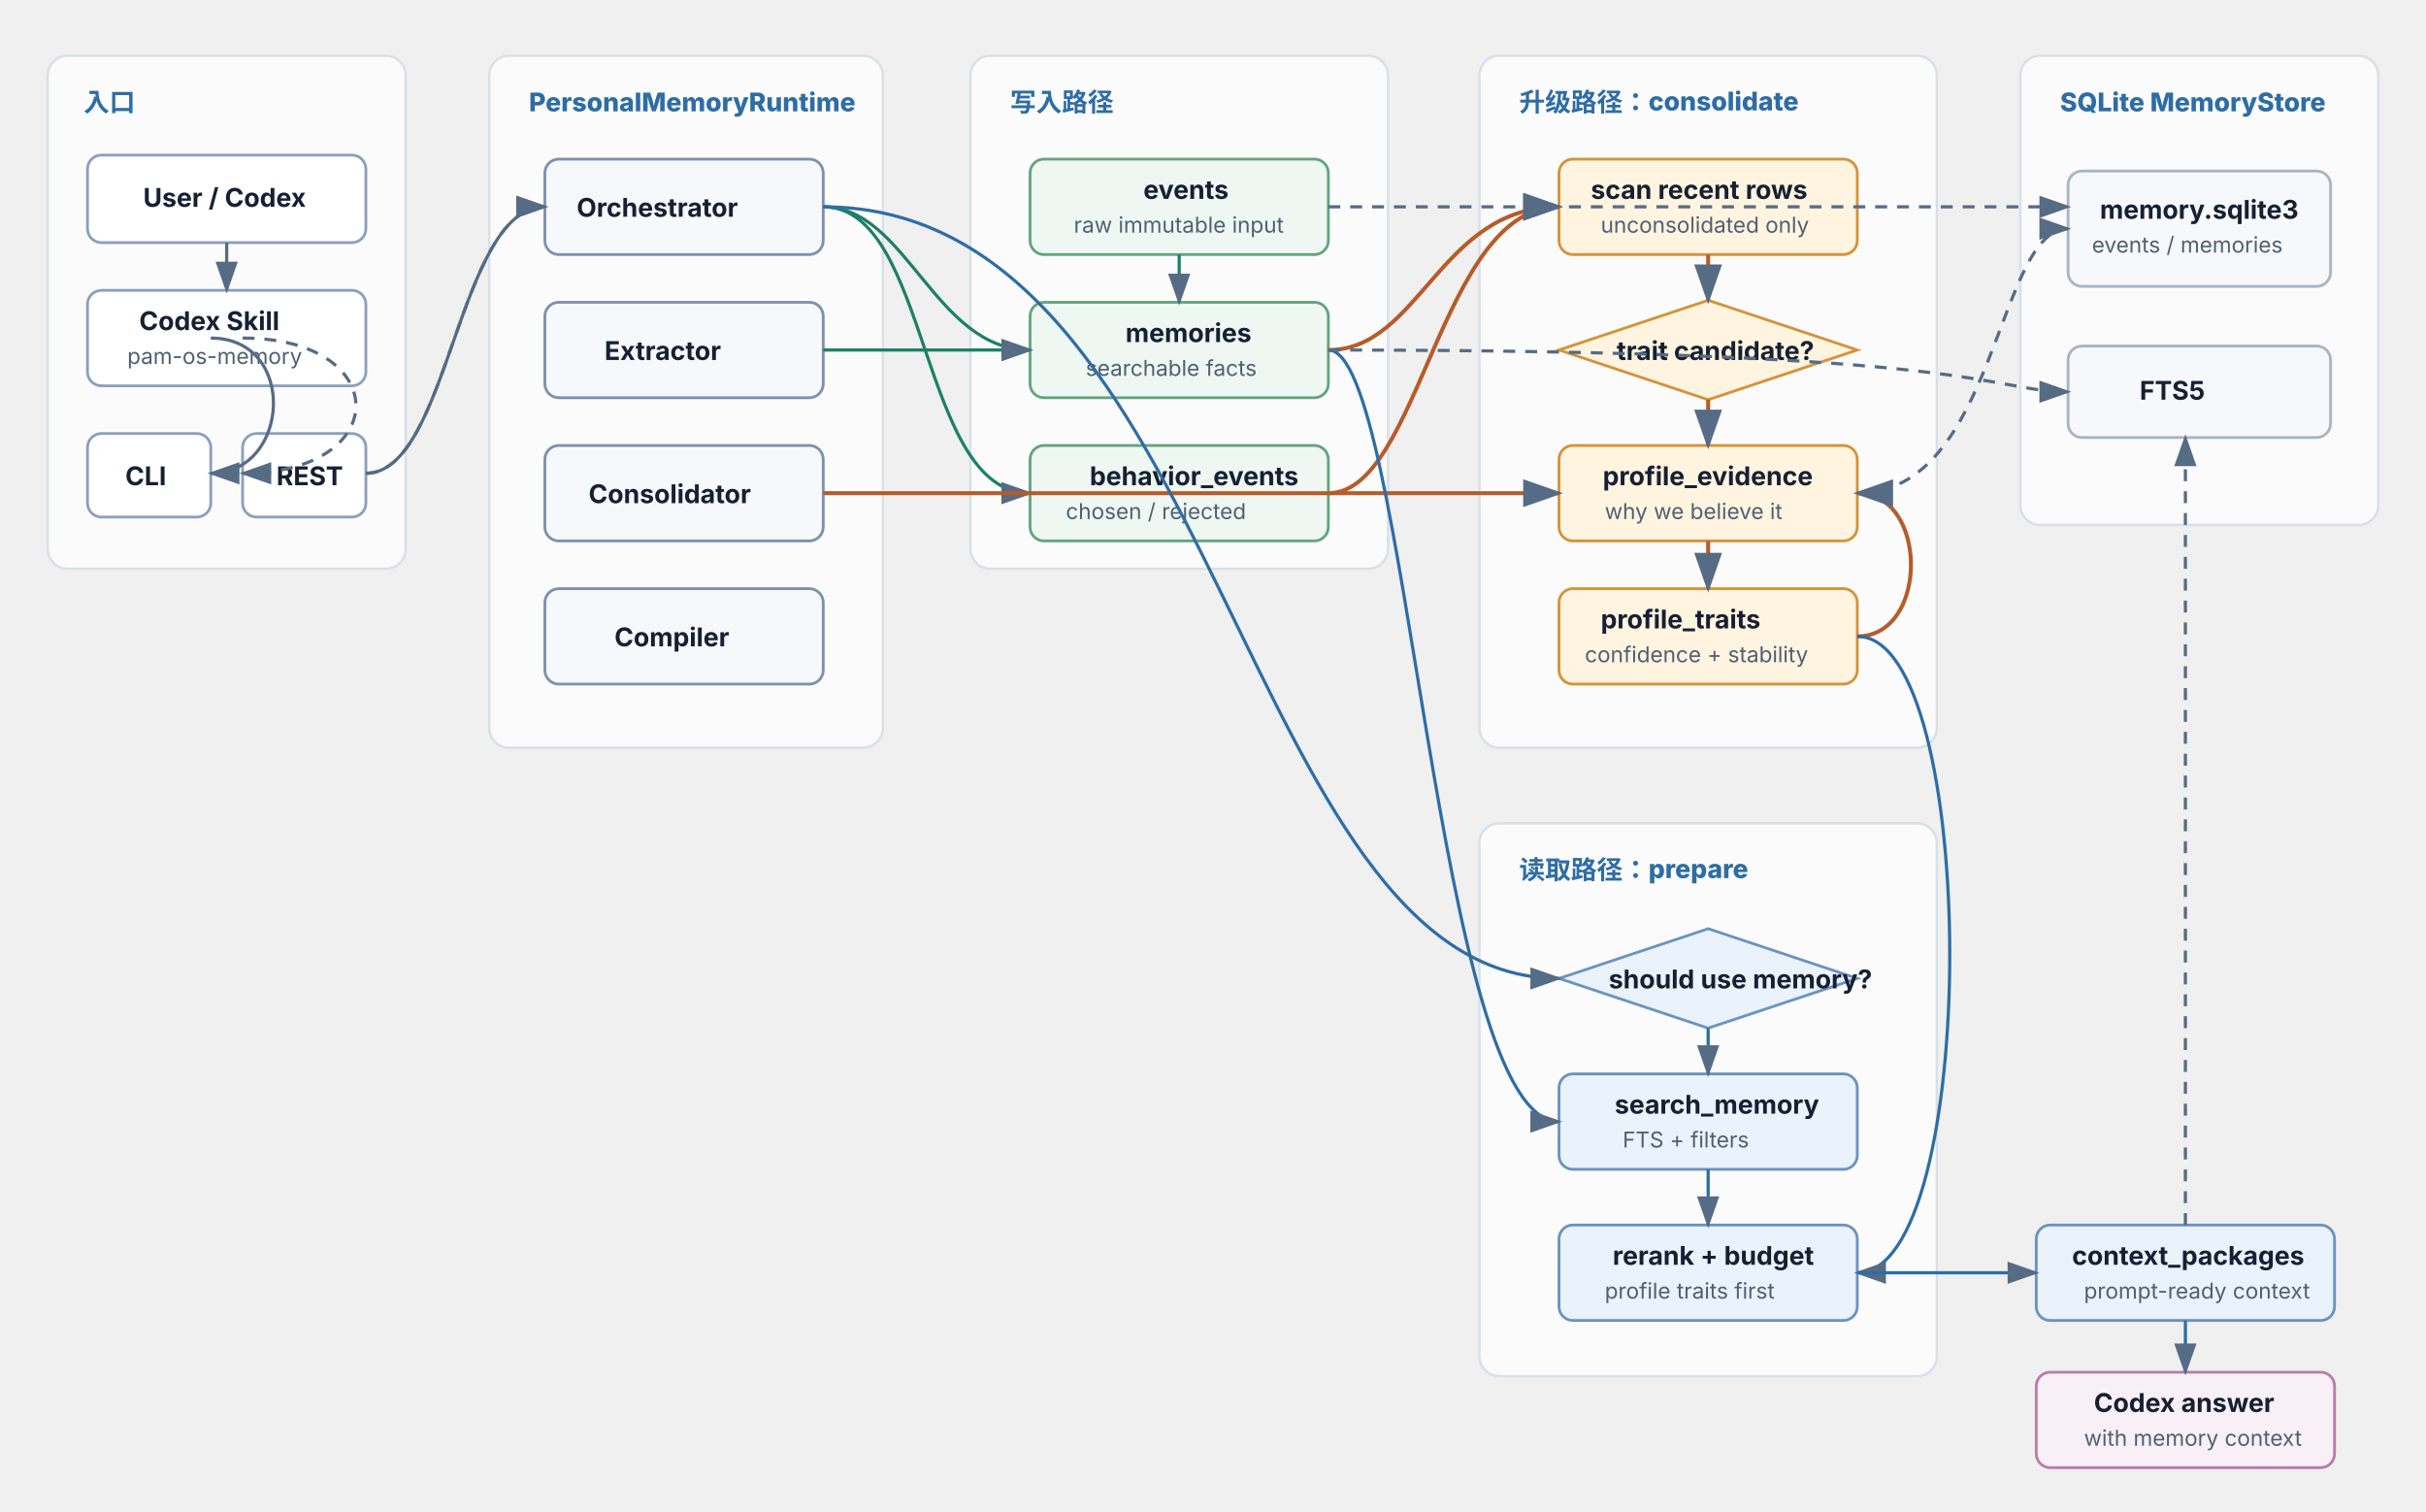
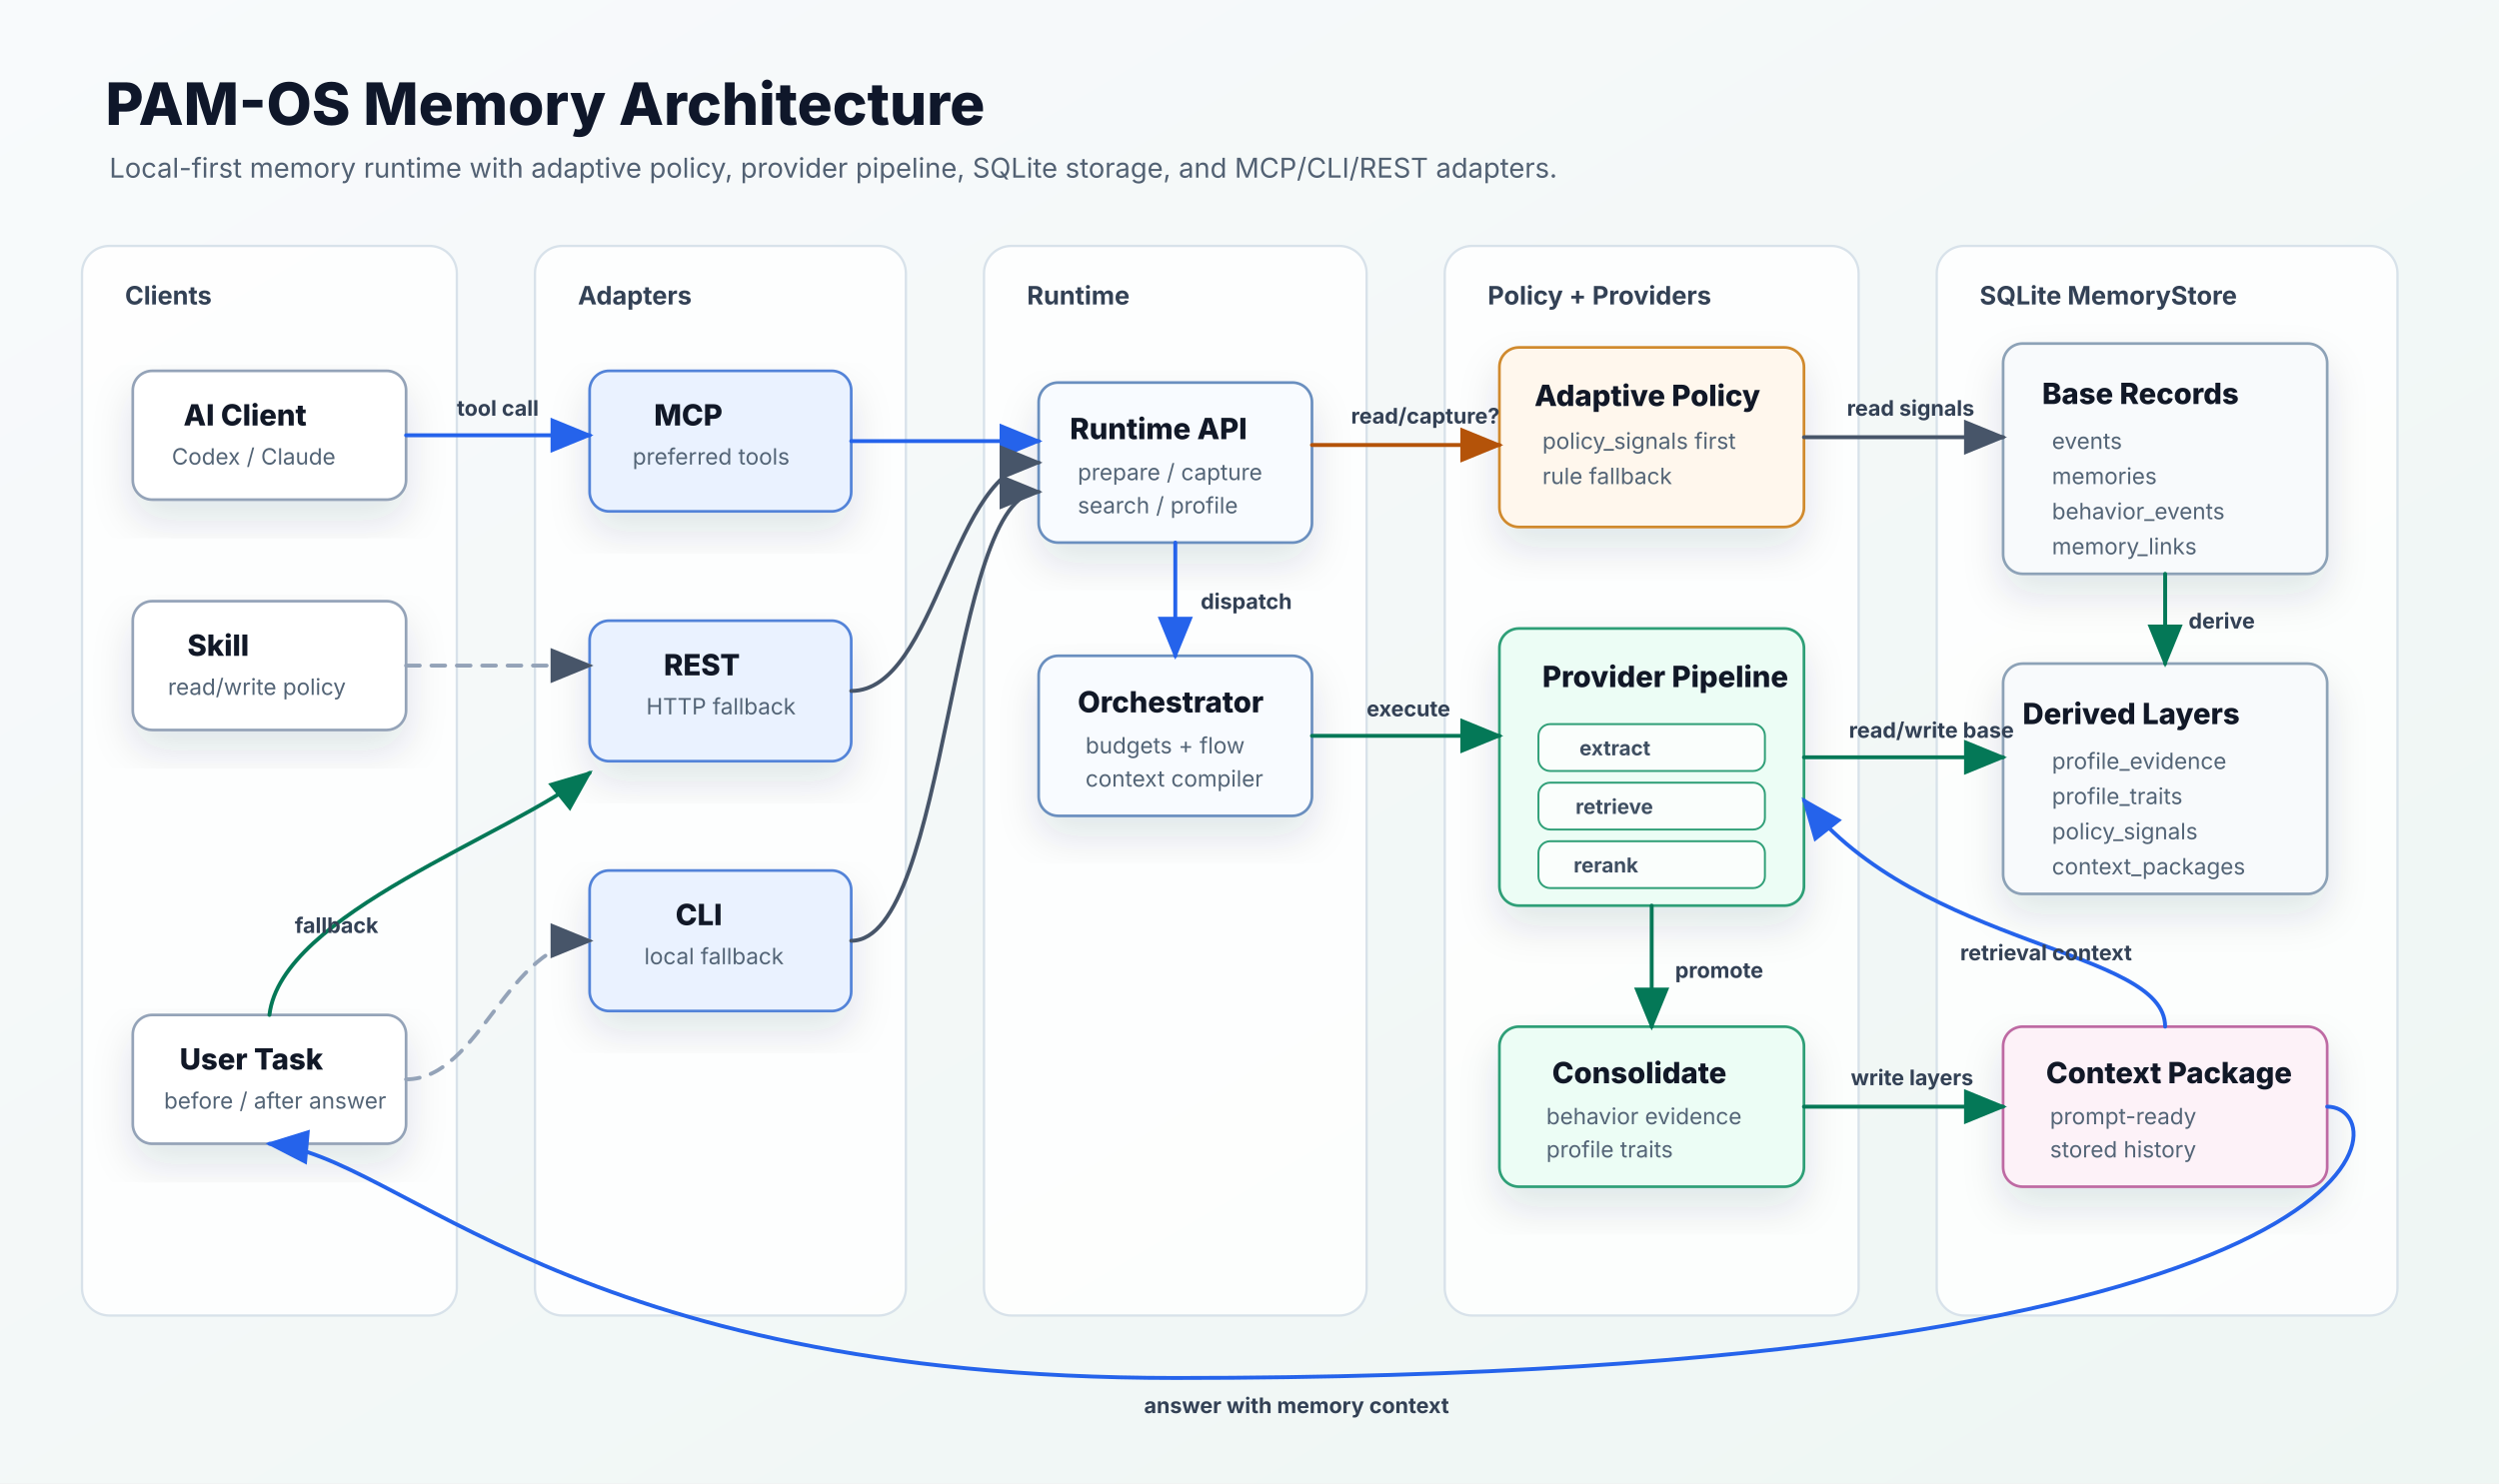
- <svg xmlns="http://www.w3.org/2000/svg" viewBox="0 0 1220 760" role="img" aria-label="PAM-OS memory architecture">
-   <style>
-     .box {
-       fill: #f6f8fb;
-       stroke: #7d91ad;
-       stroke-width: 1.4;
-       rx: 7;
-     }
-     .entry { fill: #ffffff; stroke: #8aa0bd; }
-     .write-box { fill: #eef7f1; stroke: #65a37f; }
-     .upgrade-box { fill: #fff4df; stroke: #d4933a; }
-     .read-box { fill: #eaf2fb; stroke: #6b93bf; }
-     .store-box { fill: #f6f8fb; stroke: #a8b4c3; }
-     .answer-box { fill: #f8f0f6; stroke: #b97ca9; }
-     .group {
-       fill: rgba(255, 255, 255, 0.72);
-       stroke: #d7e0ea;
-       stroke-width: 1.2;
-       rx: 10;
-     }
-     .label-text {
-       fill: #172033;
-       font-family: Inter, "Segoe UI", "Microsoft YaHei", sans-serif;
-       font-size: 13px;
-       font-weight: 650;
-     }
-     .small-text {
-       fill: #4f6072;
-       font-family: Inter, "Segoe UI", "Microsoft YaHei", sans-serif;
-       font-size: 11px;
-     }
-     .group-title {
-       fill: #2e6da4;
-       font-family: Inter, "Segoe UI", "Microsoft YaHei", sans-serif;
-       font-size: 13px;
-       font-weight: 760;
-     }
-     .arrow {
-       fill: none;
-       stroke: #566b84;
-       stroke-width: 1.6;
-       marker-end: url(#arrowhead);
-     }
-     .dashed { stroke-dasharray: 6 5; }
-     .upgrade-arrow { stroke: #b65c2a; stroke-width: 2; }
-     .read-arrow { stroke: #2e6da4; }
-     .write-arrow { stroke: #1e7f68; }
-   </style>
+ <svg xmlns="http://www.w3.org/2000/svg" viewBox="0 0 1280 760" role="img" aria-labelledby="title desc">
  <defs>
-     <marker id="arrowhead" markerWidth="10" markerHeight="7" refX="9" refY="3.5" orient="auto">
-       <polygon points="0 0, 10 3.5, 0 7" fill="#566b84" />
+     <linearGradient id="bg" x1="0" x2="1" y1="0" y2="1">
+       <stop offset="0" stop-color="#f8fafc" />
+       <stop offset="1" stop-color="#eef6f3" />
+     </linearGradient>
+     <filter id="softShadow" x="-20%" y="-20%" width="140%" height="150%">
+       <feDropShadow dx="0" dy="10" stdDeviation="10" flood-color="#16324a" flood-opacity="0.12" />
+     </filter>
+     <marker id="arrowBlue" markerHeight="9" markerWidth="11" orient="auto" refX="10" refY="4.5">
+       <path d="M0,0 L11,4.5 L0,9 Z" fill="#2563eb" />
    </marker>
+     <marker id="arrowGreen" markerHeight="9" markerWidth="11" orient="auto" refX="10" refY="4.5">
+       <path d="M0,0 L11,4.5 L0,9 Z" fill="#047857" />
+     </marker>
+     <marker id="arrowAmber" markerHeight="9" markerWidth="11" orient="auto" refX="10" refY="4.5">
+       <path d="M0,0 L11,4.5 L0,9 Z" fill="#b45309" />
+     </marker>
+     <marker id="arrowSlate" markerHeight="9" markerWidth="11" orient="auto" refX="10" refY="4.5">
+       <path d="M0,0 L11,4.5 L0,9 Z" fill="#475569" />
+     </marker>
+     <style>
+       .canvas { fill: url(#bg); }
+       .lane {
+         fill: rgba(255, 255, 255, 0.82);
+         stroke: #d8e2ea;
+         stroke-width: 1.2;
+       }
+       .lane-title {
+         fill: #334155;
+         font-family: Inter, "Segoe UI", "Microsoft YaHei", sans-serif;
+         font-size: 13px;
+         font-weight: 700;
+         letter-spacing: 0;
+       }
+       .title {
+         fill: #0f172a;
+         font-family: Inter, "Segoe UI", "Microsoft YaHei", sans-serif;
+         font-size: 30px;
+         font-weight: 780;
+         letter-spacing: 0;
+       }
+       .subtitle {
+         fill: #526173;
+         font-family: Inter, "Segoe UI", "Microsoft YaHei", sans-serif;
+         font-size: 14px;
+         letter-spacing: 0;
+       }
+       .node {
+         filter: url(#softShadow);
+         stroke-width: 1.4;
+       }
+       .client { fill: #ffffff; stroke: #94a3b8; }
+       .mcp { fill: #eaf2ff; stroke: #5283d8; }
+       .runtime { fill: #f8fbff; stroke: #6b8fbf; }
+       .policy { fill: #fff7ed; stroke: #d08a2d; }
+       .provider { fill: #ecfdf5; stroke: #2f9f77; }
+       .store { fill: #f8fafc; stroke: #8da2b7; }
+       .output { fill: #fdf2f8; stroke: #be6aa3; }
+       .node-title {
+         fill: #111827;
+         font-family: Inter, "Segoe UI", "Microsoft YaHei", sans-serif;
+         font-size: 15px;
+         font-weight: 760;
+         letter-spacing: 0;
+       }
+       .node-sub {
+         fill: #536476;
+         font-family: Inter, "Segoe UI", "Microsoft YaHei", sans-serif;
+         font-size: 11.5px;
+         letter-spacing: 0;
+       }
+       .chip {
+         fill: rgba(255, 255, 255, 0.72);
+         stroke-width: 1;
+       }
+       .chip-text {
+         fill: #3f4f62;
+         font-family: Inter, "Segoe UI", "Microsoft YaHei", sans-serif;
+         font-size: 10.5px;
+         font-weight: 650;
+         letter-spacing: 0;
+       }
+       .arrow { fill: none; stroke-width: 2; stroke-linecap: round; stroke-linejoin: round; }
+       .arrow-blue { stroke: #2563eb; marker-end: url(#arrowBlue); }
+       .arrow-green { stroke: #047857; marker-end: url(#arrowGreen); }
+       .arrow-amber { stroke: #b45309; marker-end: url(#arrowAmber); }
+       .arrow-slate { stroke: #475569; marker-end: url(#arrowSlate); }
+       .arrow-muted { stroke: #94a3b8; stroke-dasharray: 7 6; marker-end: url(#arrowSlate); }
+       .label {
+         fill: #334155;
+         font-family: Inter, "Segoe UI", "Microsoft YaHei", sans-serif;
+         font-size: 11px;
+         font-weight: 650;
+         letter-spacing: 0;
+       }
+     </style>
  </defs>
-   <rect class="group" x="24" y="28" width="180" height="258" />
-   <text class="group-title" x="42" y="56">入口</text>
-   <rect class="box entry" x="44" y="78" width="140" height="44" />
-   <text class="label-text" x="72" y="104">User / Codex</text>
-   <rect class="box entry" x="44" y="146" width="140" height="48" />
-   <text class="label-text" x="70" y="166">Codex Skill</text>
-   <text class="small-text" x="64" y="183">pam-os-memory</text>
-   <rect class="box entry" x="44" y="218" width="62" height="42" />
-   <text class="label-text" x="63" y="244">CLI</text>
-   <rect class="box entry" x="122" y="218" width="62" height="42" />
-   <text class="label-text" x="139" y="244">REST</text>
-   <rect class="group" x="246" y="28" width="198" height="348" />
-   <text class="group-title" x="266" y="56">PersonalMemoryRuntime</text>
-   <rect class="box" x="274" y="80" width="140" height="48" />
-   <text class="label-text" x="290" y="109">Orchestrator</text>
-   <rect class="box" x="274" y="152" width="140" height="48" />
-   <text class="label-text" x="304" y="181">Extractor</text>
-   <rect class="box" x="274" y="224" width="140" height="48" />
-   <text class="label-text" x="296" y="253">Consolidator</text>
-   <rect class="box" x="274" y="296" width="140" height="48" />
-   <text class="label-text" x="309" y="325">Compiler</text>
-   <rect class="group" x="488" y="28" width="210" height="258" />
-   <text class="group-title" x="508" y="56">写入路径</text>
-   <rect class="box write-box" x="518" y="80" width="150" height="48" />
-   <text class="label-text" x="575" y="100">events</text>
-   <text class="small-text" x="540" y="117">raw immutable input</text>
-   <rect class="box write-box" x="518" y="152" width="150" height="48" />
-   <text class="label-text" x="566" y="172">memories</text>
-   <text class="small-text" x="546" y="189">searchable facts</text>
-   <rect class="box write-box" x="518" y="224" width="150" height="48" />
-   <text class="label-text" x="548" y="244">behavior_events</text>
-   <text class="small-text" x="536" y="261">chosen / rejected</text>
-   <rect class="group" x="744" y="28" width="230" height="348" />
-   <text class="group-title" x="764" y="56">升级路径：consolidate</text>
-   <rect class="box upgrade-box" x="784" y="80" width="150" height="48" />
-   <text class="label-text" x="800" y="100">scan recent rows</text>
-   <text class="small-text" x="805" y="117">unconsolidated only</text>
-   <path class="box upgrade-box" d="M859 151 L934 176 L859 201 L784 176 Z" />
-   <text class="label-text" x="813" y="181">trait candidate?</text>
-   <rect class="box upgrade-box" x="784" y="224" width="150" height="48" />
-   <text class="label-text" x="806" y="244">profile_evidence</text>
-   <text class="small-text" x="807" y="261">why we believe it</text>
-   <rect class="box upgrade-box" x="784" y="296" width="150" height="48" />
-   <text class="label-text" x="805" y="316">profile_traits</text>
-   <text class="small-text" x="797" y="333">confidence + stability</text>
-   <rect class="group" x="744" y="414" width="230" height="278" />
-   <text class="group-title" x="764" y="442">读取路径：prepare</text>
-   <path class="box read-box" d="M859 467 L934 492 L859 517 L784 492 Z" />
-   <text class="label-text" x="809" y="497">should use memory?</text>
-   <rect class="box read-box" x="784" y="540" width="150" height="48" />
-   <text class="label-text" x="812" y="560">search_memory</text>
-   <text class="small-text" x="816" y="577">FTS + filters</text>
-   <rect class="box read-box" x="784" y="616" width="150" height="48" />
-   <text class="label-text" x="811" y="636">rerank + budget</text>
-   <text class="small-text" x="807" y="653">profile traits first</text>
-   <rect class="group" x="1016" y="28" width="180" height="236" />
-   <text class="group-title" x="1036" y="56">SQLite MemoryStore</text>
-   <rect class="box store-box" x="1040" y="86" width="132" height="58" />
-   <text class="label-text" x="1056" y="110">memory.sqlite3</text>
-   <text class="small-text" x="1052" y="127">events / memories</text>
-   <rect class="box store-box" x="1040" y="174" width="132" height="46" />
-   <text class="label-text" x="1076" y="201">FTS5</text>
-   <rect class="box read-box" x="1024" y="616" width="150" height="48" />
-   <text class="label-text" x="1042" y="636">context_packages</text>
-   <text class="small-text" x="1048" y="653">prompt-ready context</text>
-   <rect class="box answer-box" x="1024" y="690" width="150" height="48" />
-   <text class="label-text" x="1053" y="710">Codex answer</text>
-   <text class="small-text" x="1048" y="727">with memory context</text>
-   <path class="arrow" d="M114 122 V146" />
-   <path class="arrow" d="M106 170 C150 170 146 238 106 238" />
-   <path class="arrow dashed" d="M122 170 C198 170 198 238 122 238" />
-   <path class="arrow" d="M184 238 C226 238 230 104 274 104" />
-   <path class="arrow dashed" d="M184 238 C226 238 230 104 274 104" />
-   <path class="arrow write-arrow" d="M414 104 C456 104 470 176 518 176" />
-   <path class="arrow write-arrow" d="M414 104 C468 104 462 248 518 248" />
-   <path class="arrow write-arrow" d="M414 176 H518" />
-   <path class="arrow write-arrow" d="M593 128 V152" />
-   <path class="arrow upgrade-arrow" d="M414 248 H784" />
-   <path class="arrow upgrade-arrow" d="M668 176 C714 176 724 104 784 104" />
-   <path class="arrow upgrade-arrow" d="M668 248 C714 248 724 104 784 104" />
-   <path class="arrow upgrade-arrow" d="M859 128 V151" />
-   <path class="arrow upgrade-arrow" d="M859 201 V224" />
-   <path class="arrow upgrade-arrow" d="M859 272 V296" />
-   <path class="arrow upgrade-arrow" d="M934 320 C970 320 970 248 934 248" />
-   <path class="arrow read-arrow" d="M414 104 C614 104 624 492 784 492" />
-   <path class="arrow read-arrow" d="M859 517 V540" />
-   <path class="arrow read-arrow" d="M668 176 C708 176 722 564 784 564" />
-   <path class="arrow read-arrow" d="M934 320 C996 320 996 640 934 640" />
-   <path class="arrow read-arrow" d="M859 588 V616" />
-   <path class="arrow read-arrow" d="M934 640 H1024" />
-   <path class="arrow read-arrow" d="M1099 664 V690" />
-   <path class="arrow dashed" d="M668 104 H1040" />
-   <path class="arrow dashed" d="M934 248 C1004 248 1004 115 1040 115" />
-   <path class="arrow dashed" d="M668 176 C1000 176 1000 197 1040 197" />
-   <path class="arrow dashed" d="M1099 616 V220" />
+   <rect class="canvas" x="0" y="0" width="1280" height="760" />
+   <text class="title" x="54" y="64">PAM-OS Memory Architecture</text>
+   <text class="subtitle" x="56" y="91">Local-first memory runtime with adaptive policy, provider pipeline, SQLite storage, and MCP/CLI/REST adapters.</text>
+   <rect class="lane" x="42" y="126" width="192" height="548" rx="14" />
+   <text class="lane-title" x="64" y="156">Clients</text>
+   <rect class="lane" x="274" y="126" width="190" height="548" rx="14" />
+   <text class="lane-title" x="296" y="156">Adapters</text>
+   <rect class="lane" x="504" y="126" width="196" height="548" rx="14" />
+   <text class="lane-title" x="526" y="156">Runtime</text>
+   <rect class="lane" x="740" y="126" width="212" height="548" rx="14" />
+   <text class="lane-title" x="762" y="156">Policy + Providers</text>
+   <rect class="lane" x="992" y="126" width="236" height="548" rx="14" />
+   <text class="lane-title" x="1014" y="156">SQLite MemoryStore</text>
+   <rect class="node client" x="68" y="190" width="140" height="66" rx="10" />
+   <text class="node-title" x="94" y="218">AI Client</text>
+   <text class="node-sub" x="88" y="238">Codex / Claude</text>
+   <rect class="node client" x="68" y="308" width="140" height="66" rx="10" />
+   <text class="node-title" x="96" y="336">Skill</text>
+   <text class="node-sub" x="86" y="356">read/write policy</text>
+   <rect class="node client" x="68" y="520" width="140" height="66" rx="10" />
+   <text class="node-title" x="92" y="548">User Task</text>
+   <text class="node-sub" x="84" y="568">before / after answer</text>
+   <rect class="node mcp" x="302" y="190" width="134" height="72" rx="10" />
+   <text class="node-title" x="335" y="218">MCP</text>
+   <text class="node-sub" x="324" y="238">preferred tools</text>
+   <rect class="node mcp" x="302" y="318" width="134" height="72" rx="10" />
+   <text class="node-title" x="340" y="346">REST</text>
+   <text class="node-sub" x="331" y="366">HTTP fallback</text>
+   <rect class="node mcp" x="302" y="446" width="134" height="72" rx="10" />
+   <text class="node-title" x="346" y="474">CLI</text>
+   <text class="node-sub" x="330" y="494">local fallback</text>
+   <rect class="node runtime" x="532" y="196" width="140" height="82" rx="10" />
+   <text class="node-title" x="548" y="225">Runtime API</text>
+   <text class="node-sub" x="552" y="246">prepare / capture</text>
+   <text class="node-sub" x="552" y="263">search / profile</text>
+   <rect class="node runtime" x="532" y="336" width="140" height="82" rx="10" />
+   <text class="node-title" x="552" y="365">Orchestrator</text>
+   <text class="node-sub" x="556" y="386">budgets + flow</text>
+   <text class="node-sub" x="556" y="403">context compiler</text>
+   <rect class="node policy" x="768" y="178" width="156" height="92" rx="10" />
+   <text class="node-title" x="786" y="208">Adaptive Policy</text>
+   <text class="node-sub" x="790" y="230">policy_signals first</text>
+   <text class="node-sub" x="790" y="248">rule fallback</text>
+   <rect class="node provider" x="768" y="322" width="156" height="142" rx="10" />
+   <text class="node-title" x="790" y="352">Provider Pipeline</text>
+   <rect class="chip provider" x="788" y="371" width="116" height="24" rx="6" />
+   <text class="chip-text" x="809" y="387">extract</text>
+   <rect class="chip provider" x="788" y="401" width="116" height="24" rx="6" />
+   <text class="chip-text" x="807" y="417">retrieve</text>
+   <rect class="chip provider" x="788" y="431" width="116" height="24" rx="6" />
+   <text class="chip-text" x="806" y="447">rerank</text>
+   <rect class="node provider" x="768" y="526" width="156" height="82" rx="10" />
+   <text class="node-title" x="795" y="555">Consolidate</text>
+   <text class="node-sub" x="792" y="576">behavior evidence</text>
+   <text class="node-sub" x="792" y="593">profile traits</text>
+   <rect class="node store" x="1026" y="176" width="166" height="118" rx="10" />
+   <text class="node-title" x="1046" y="207">Base Records</text>
+   <text class="node-sub" x="1051" y="230">events</text>
+   <text class="node-sub" x="1051" y="248">memories</text>
+   <text class="node-sub" x="1051" y="266">behavior_events</text>
+   <text class="node-sub" x="1051" y="284">memory_links</text>
+   <rect class="node store" x="1026" y="340" width="166" height="118" rx="10" />
+   <text class="node-title" x="1036" y="371">Derived Layers</text>
+   <text class="node-sub" x="1051" y="394">profile_evidence</text>
+   <text class="node-sub" x="1051" y="412">profile_traits</text>
+   <text class="node-sub" x="1051" y="430">policy_signals</text>
+   <text class="node-sub" x="1051" y="448">context_packages</text>
+   <rect class="node output" x="1026" y="526" width="166" height="82" rx="10" />
+   <text class="node-title" x="1048" y="555">Context Package</text>
+   <text class="node-sub" x="1050" y="576">prompt-ready</text>
+   <text class="node-sub" x="1050" y="593">stored history</text>
+   <path class="arrow arrow-blue" d="M208 223 H302" />
+   <text class="label" x="234" y="213">tool call</text>
+   <path class="arrow arrow-muted" d="M208 341 H302" />
+   <path class="arrow arrow-muted" d="M208 553 C246 553 260 482 302 482" />
+   <path class="arrow arrow-blue" d="M436 226 H532" />
+   <path class="arrow arrow-slate" d="M436 354 C480 354 488 237 532 237" />
+   <path class="arrow arrow-slate" d="M436 482 C486 482 486 252 532 252" />
+   <path class="arrow arrow-blue" d="M602 278 V336" />
+   <text class="label" x="615" y="312">dispatch</text>
+   <path class="arrow arrow-amber" d="M672 228 H768" />
+   <text class="label" x="692" y="217">read/capture?</text>
+   <path class="arrow arrow-green" d="M672 377 H768" />
+   <text class="label" x="700" y="367">execute</text>
+   <path class="arrow arrow-green" d="M846 464 V526" />
+   <text class="label" x="858" y="501">promote</text>
+   <path class="arrow arrow-slate" d="M924 224 H1026" />
+   <text class="label" x="946" y="213">read signals</text>
+   <path class="arrow arrow-green" d="M924 388 H1026" />
+   <text class="label" x="947" y="378">read/write base</text>
+   <path class="arrow arrow-green" d="M1109 294 V340" />
+   <text class="label" x="1121" y="322">derive</text>
+   <path class="arrow arrow-green" d="M924 567 H1026" />
+   <text class="label" x="948" y="556">write layers</text>
+   <path class="arrow arrow-blue" d="M1109 526 C1109 486 984 486 924 410" />
+   <text class="label" x="1004" y="492">retrieval context</text>
+   <path class="arrow arrow-blue" d="M1192 567 C1230 567 1230 706 602 706 C290 706 206 592 138 586" />
+   <text class="label" x="586" y="724">answer with memory context</text>
+   <path class="arrow arrow-green" d="M138 520 C144 468 262 428 302 396" />
+   <text class="label" x="151" y="478">fallback</text>
</svg>
